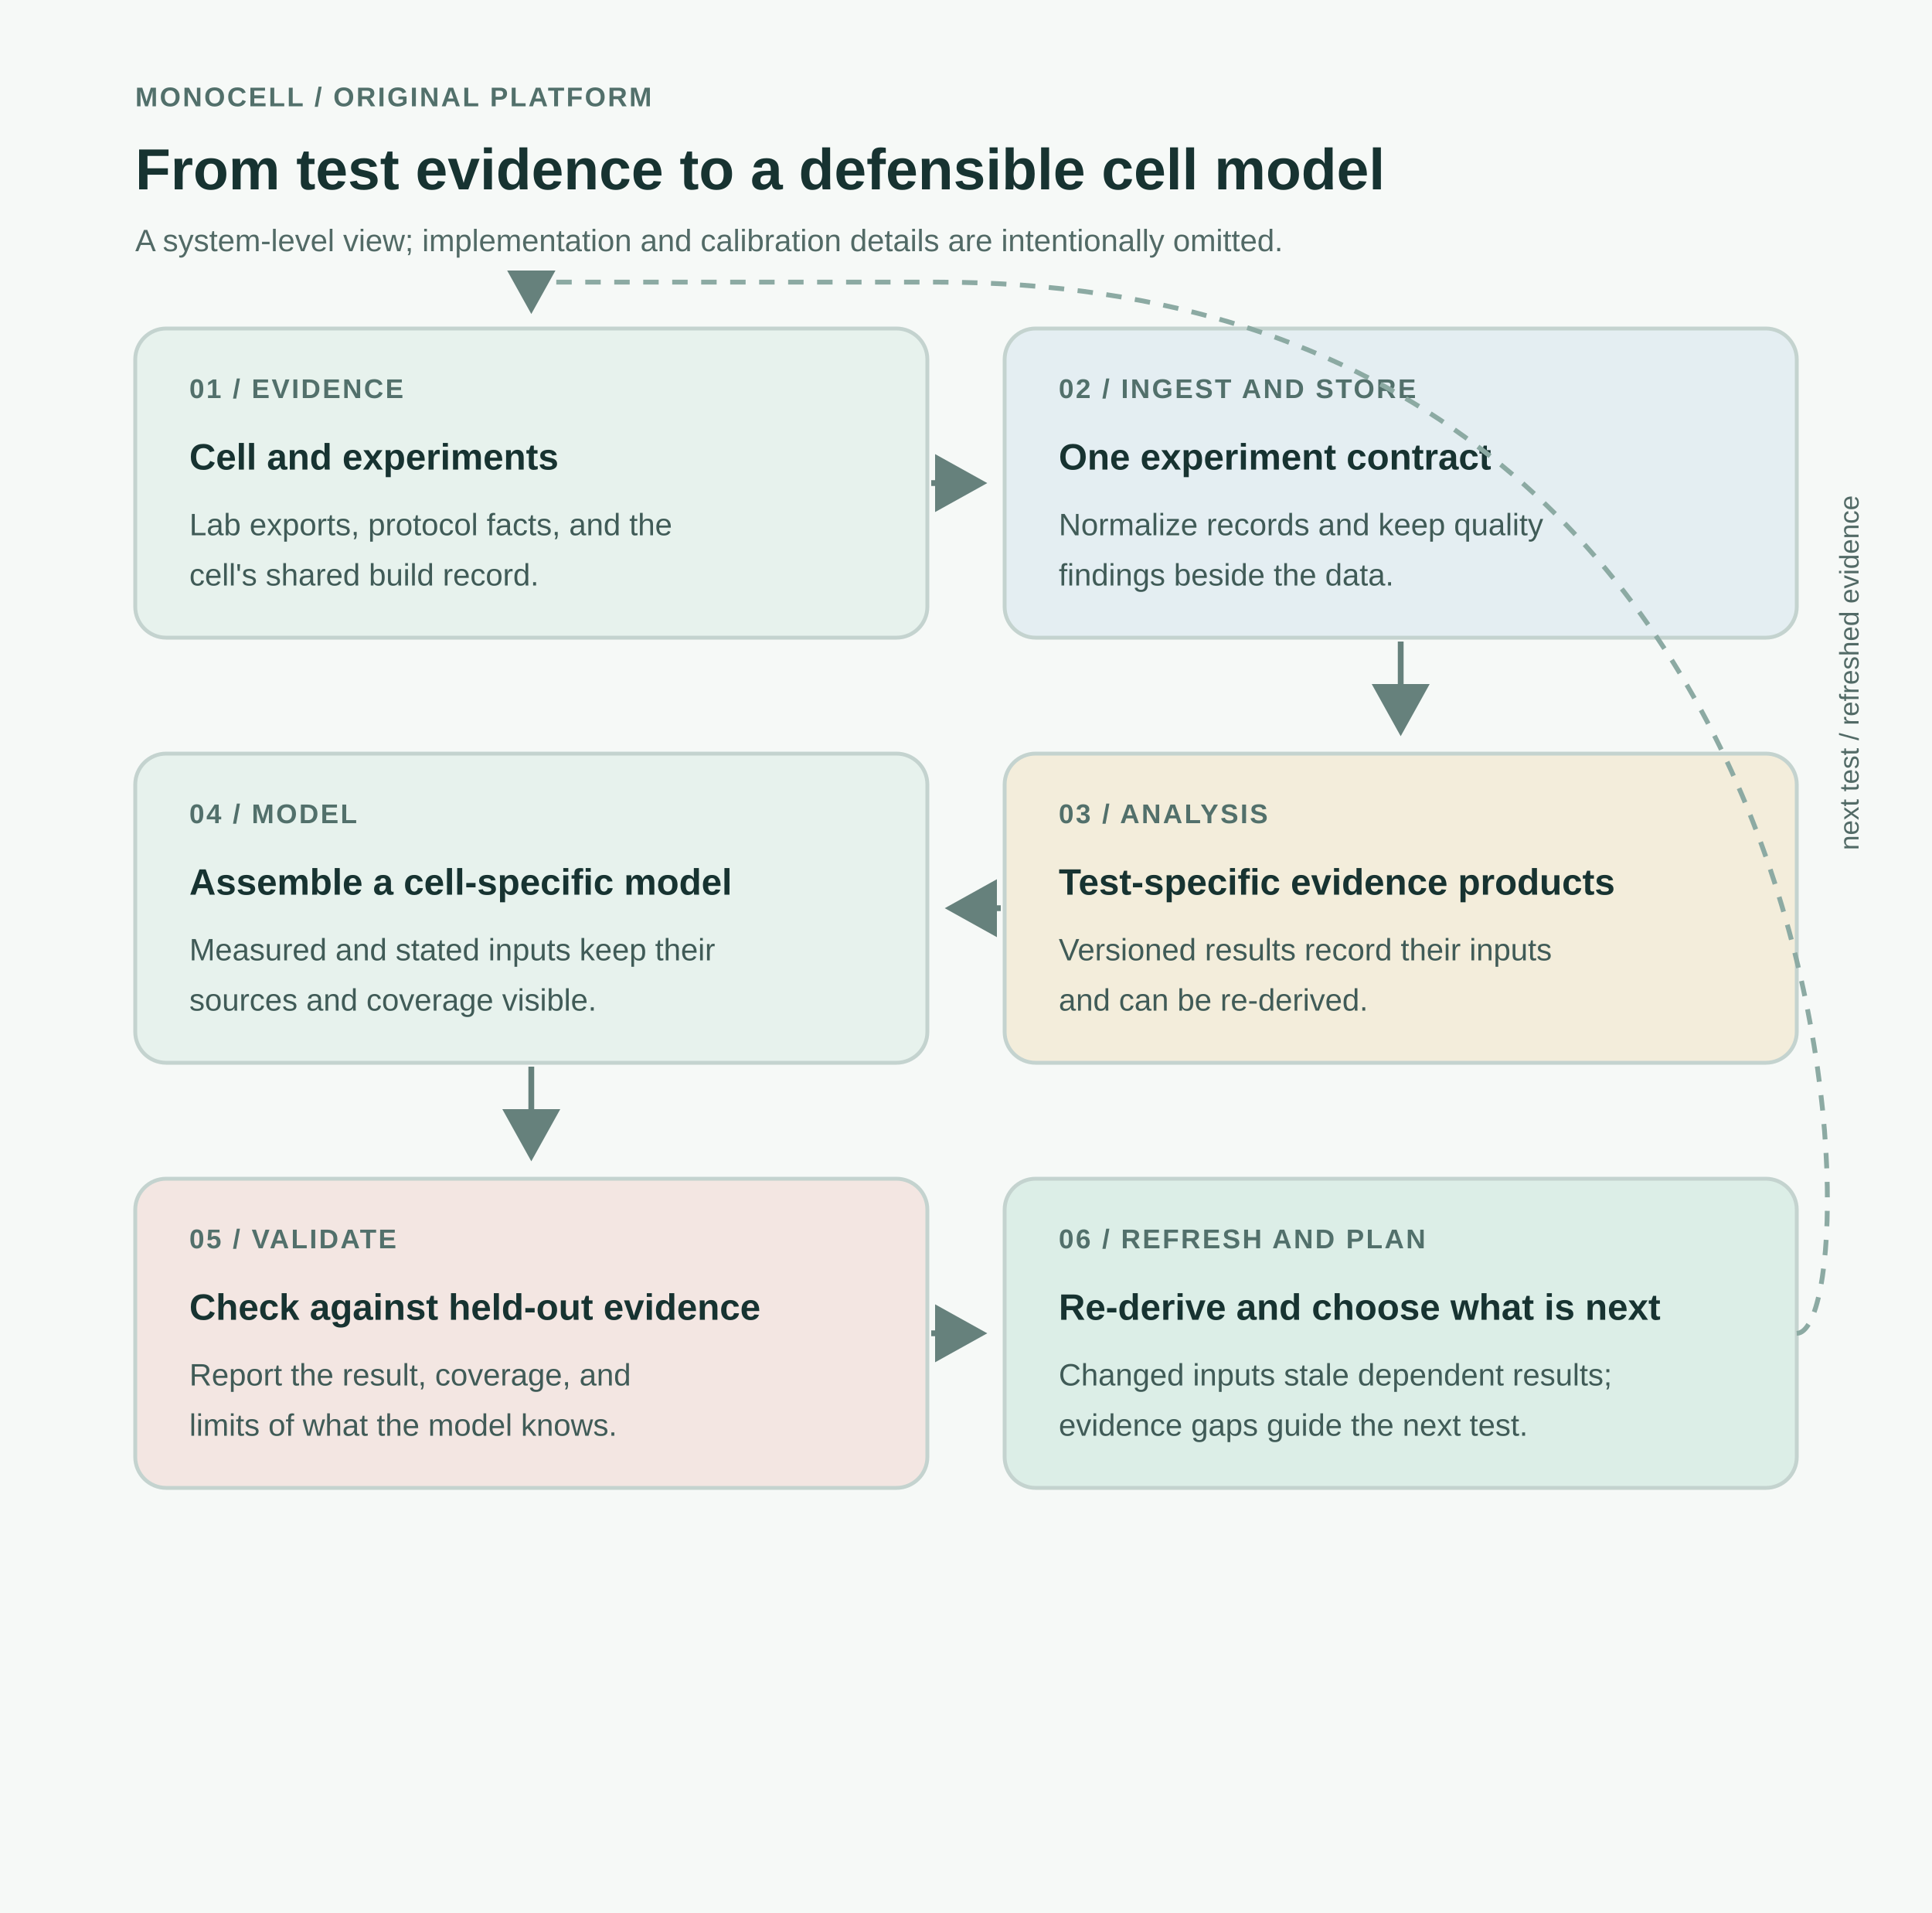
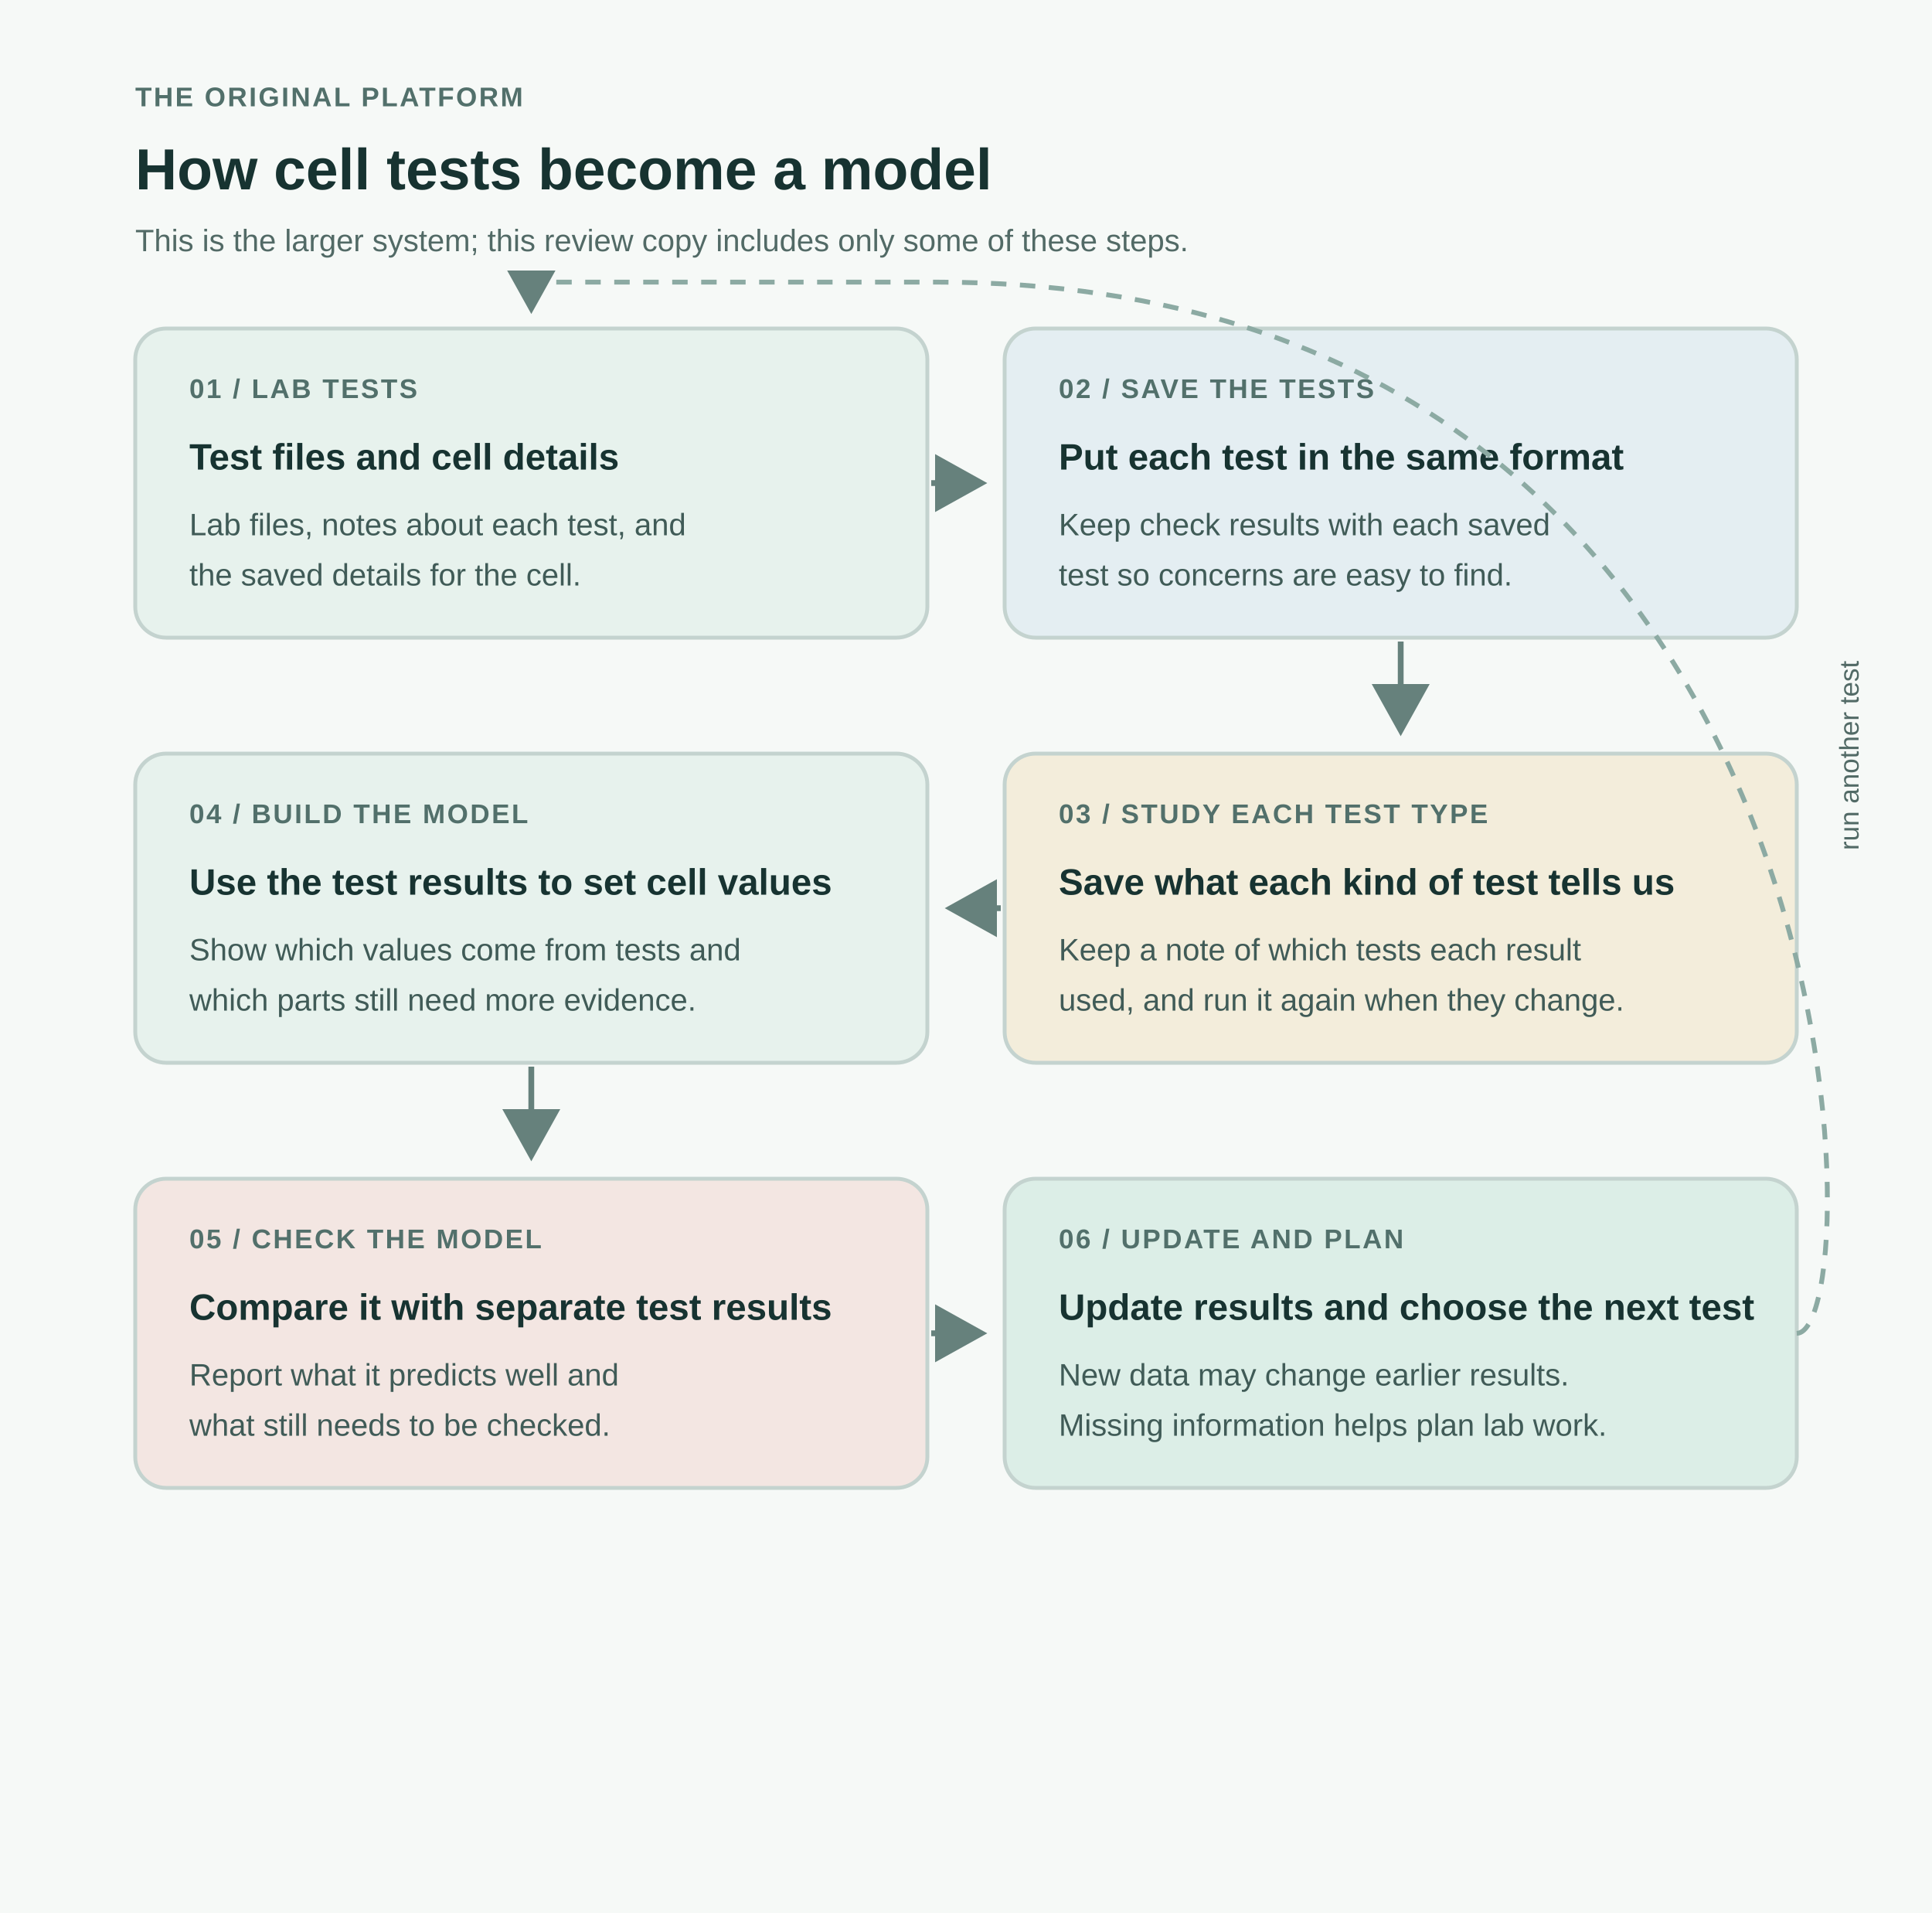
<svg xmlns="http://www.w3.org/2000/svg" viewBox="0 0 1000 990" role="img" aria-labelledby="title desc">
  <defs>
    <marker id="arrow" markerWidth="12" markerHeight="12" refX="9" refY="6" orient="auto">
      <path d="M1,1 L10,6 L1,11 Z" fill="#66817c" />
    </marker>
    <style>
      .title { font: 700 30px 'Segoe UI', Arial, sans-serif; fill: #173331; }
      .subtitle { font: 16px 'Segoe UI', Arial, sans-serif; fill: #526a66; }
      .label { font: 700 14px 'Segoe UI', Arial, sans-serif; letter-spacing: 1px; fill: #52706b; }
      .head { font: 700 19px 'Segoe UI', Arial, sans-serif; fill: #173331; }
      .body { font: 16px 'Segoe UI', Arial, sans-serif; fill: #405b57; }
      .small { font: 14px 'Segoe UI', Arial, sans-serif; fill: #526a66; }
      .node { stroke: #c4d3cf; stroke-width: 2; rx: 16; }
      .edge { fill: none; stroke: #66817c; stroke-width: 3; marker-end: url(#arrow); }
      .loop { fill: none; stroke: #8caaa3; stroke-width: 2.5; stroke-dasharray: 8 7; marker-end: url(#arrow); }
    </style>
  </defs>
  <rect width="1000" height="990" fill="#f6f9f7" />
-   <text x="70" y="55" class="label">MONOCELL / ORIGINAL PLATFORM</text>
-   <text x="70" y="98" class="title">From test evidence to a defensible cell model</text>
-   <text x="70" y="130" class="subtitle">A system-level view; implementation and calibration details are intentionally omitted.</text>
+   <text x="70" y="55" class="label">THE ORIGINAL PLATFORM</text>
+   <text x="70" y="98" class="title">How cell tests become a model</text>
+   <text x="70" y="130" class="subtitle">This is the larger system; this review copy includes only some of these steps.</text>
  <rect x="70" y="170" width="410" height="160" fill="#e7f2ed" class="node" />
-   <text x="98" y="206" class="label">01 / EVIDENCE</text>
-   <text x="98" y="243" class="head">Cell and experiments</text>
-   <text x="98" y="277" class="body">Lab exports, protocol facts, and the</text>
-   <text x="98" y="303" class="body">cell's shared build record.</text>
+   <text x="98" y="206" class="label">01 / LAB TESTS</text>
+   <text x="98" y="243" class="head">Test files and cell details</text>
+   <text x="98" y="277" class="body">Lab files, notes about each test, and</text>
+   <text x="98" y="303" class="body">the saved details for the cell.</text>
  <rect x="520" y="170" width="410" height="160" fill="#e4eef2" class="node" />
-   <text x="548" y="206" class="label">02 / INGEST AND STORE</text>
-   <text x="548" y="243" class="head">One experiment contract</text>
-   <text x="548" y="277" class="body">Normalize records and keep quality</text>
-   <text x="548" y="303" class="body">findings beside the data.</text>
+   <text x="548" y="206" class="label">02 / SAVE THE TESTS</text>
+   <text x="548" y="243" class="head">Put each test in the same format</text>
+   <text x="548" y="277" class="body">Keep check results with each saved</text>
+   <text x="548" y="303" class="body">test so concerns are easy to find.</text>
  <path d="M482,250 H508" class="edge" />
  <rect x="520" y="390" width="410" height="160" fill="#f3eddb" class="node" />
-   <text x="548" y="426" class="label">03 / ANALYSIS</text>
-   <text x="548" y="463" class="head">Test-specific evidence products</text>
-   <text x="548" y="497" class="body">Versioned results record their inputs</text>
-   <text x="548" y="523" class="body">and can be re-derived.</text>
+   <text x="548" y="426" class="label">03 / STUDY EACH TEST TYPE</text>
+   <text x="548" y="463" class="head">Save what each kind of test tells us</text>
+   <text x="548" y="497" class="body">Keep a note of which tests each result</text>
+   <text x="548" y="523" class="body">used, and run it again when they change.</text>
  <path d="M725,332 V378" class="edge" />
  <rect x="70" y="390" width="410" height="160" fill="#e7f2ed" class="node" />
-   <text x="98" y="426" class="label">04 / MODEL</text>
-   <text x="98" y="463" class="head">Assemble a cell-specific model</text>
-   <text x="98" y="497" class="body">Measured and stated inputs keep their</text>
-   <text x="98" y="523" class="body">sources and coverage visible.</text>
+   <text x="98" y="426" class="label">04 / BUILD THE MODEL</text>
+   <text x="98" y="463" class="head">Use the test results to set cell values</text>
+   <text x="98" y="497" class="body">Show which values come from tests and</text>
+   <text x="98" y="523" class="body">which parts still need more evidence.</text>
  <path d="M518,470 H492" class="edge" />
  <rect x="70" y="610" width="410" height="160" fill="#f3e6e2" class="node" />
-   <text x="98" y="646" class="label">05 / VALIDATE</text>
-   <text x="98" y="683" class="head">Check against held-out evidence</text>
-   <text x="98" y="717" class="body">Report the result, coverage, and</text>
-   <text x="98" y="743" class="body">limits of what the model knows.</text>
+   <text x="98" y="646" class="label">05 / CHECK THE MODEL</text>
+   <text x="98" y="683" class="head">Compare it with separate test results</text>
+   <text x="98" y="717" class="body">Report what it predicts well and</text>
+   <text x="98" y="743" class="body">what still needs to be checked.</text>
  <path d="M275,552 V598" class="edge" />
  <rect x="520" y="610" width="410" height="160" fill="#dceee7" class="node" />
-   <text x="548" y="646" class="label">06 / REFRESH AND PLAN</text>
-   <text x="548" y="683" class="head">Re-derive and choose what is next</text>
-   <text x="548" y="717" class="body">Changed inputs stale dependent results;</text>
-   <text x="548" y="743" class="body">evidence gaps guide the next test.</text>
+   <text x="548" y="646" class="label">06 / UPDATE AND PLAN</text>
+   <text x="548" y="683" class="head">Update results and choose the next test</text>
+   <text x="548" y="717" class="body">New data may change earlier results.</text>
+   <text x="548" y="743" class="body">Missing information helps plan lab work.</text>
  <path d="M482,690 H508" class="edge" />
  <path d="M930,690 C970,690 970,146 485,146 H275 V160" class="loop" />
-   <text x="962" y="440" transform="rotate(-90 962 440)" class="small">next test / refreshed evidence</text>
+   <text x="962" y="440" transform="rotate(-90 962 440)" class="small">run another test</text>
</svg>
